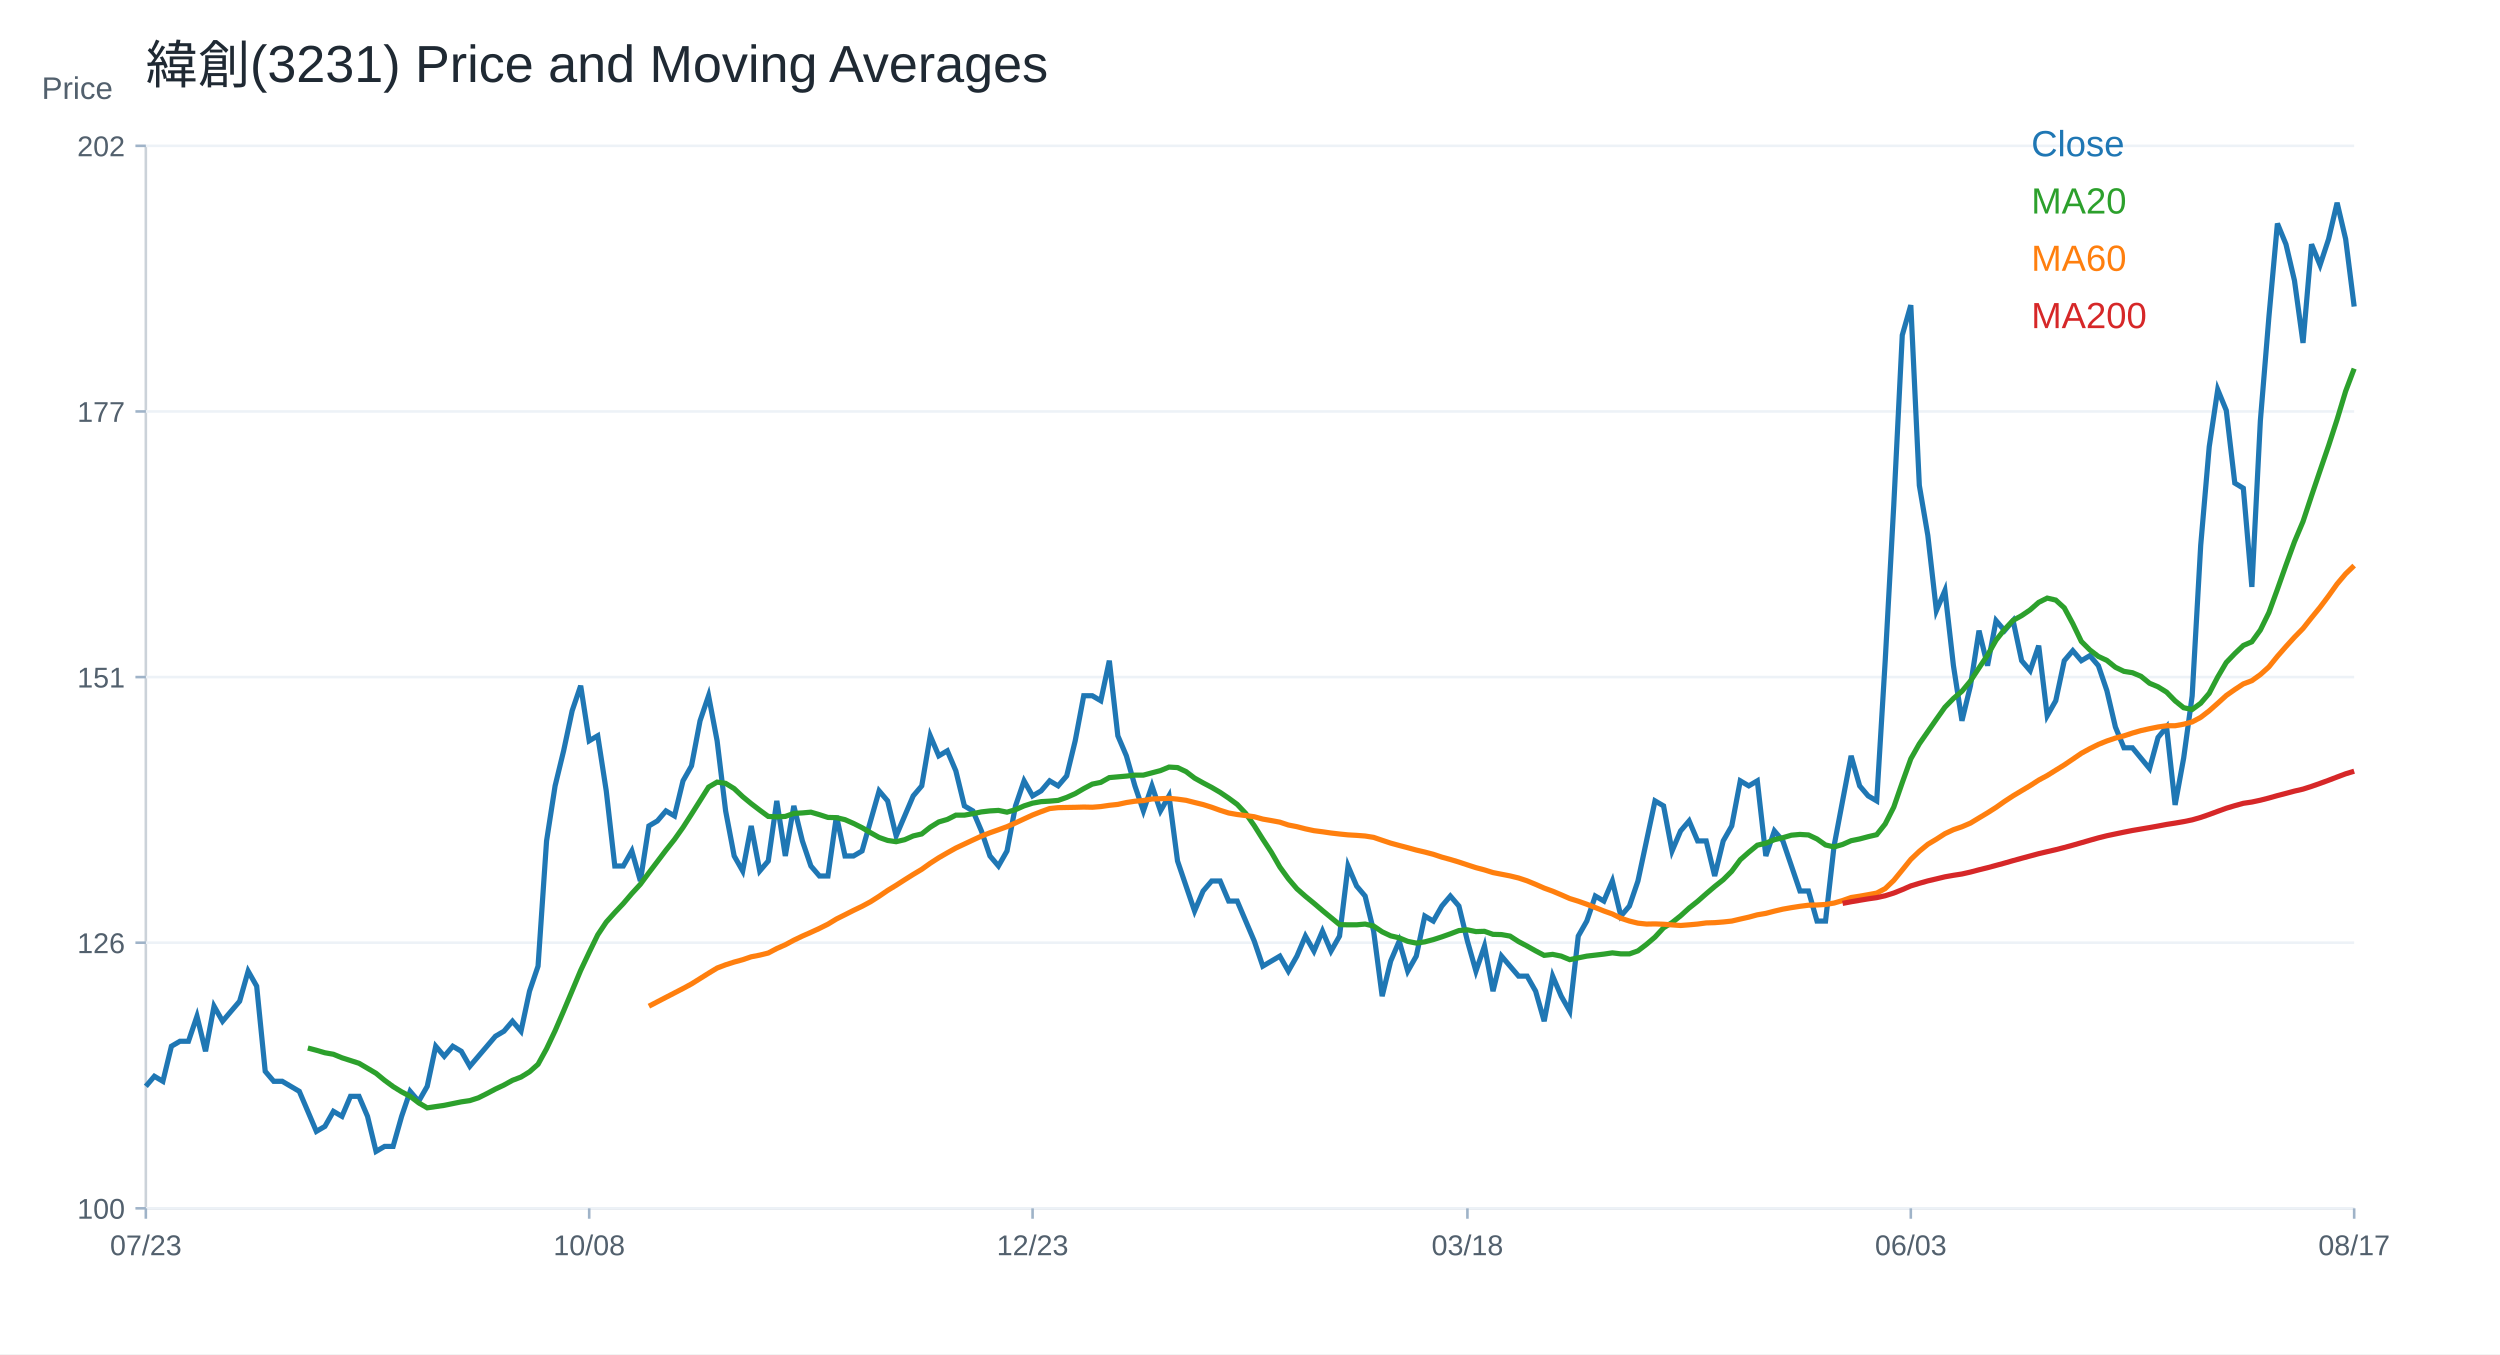
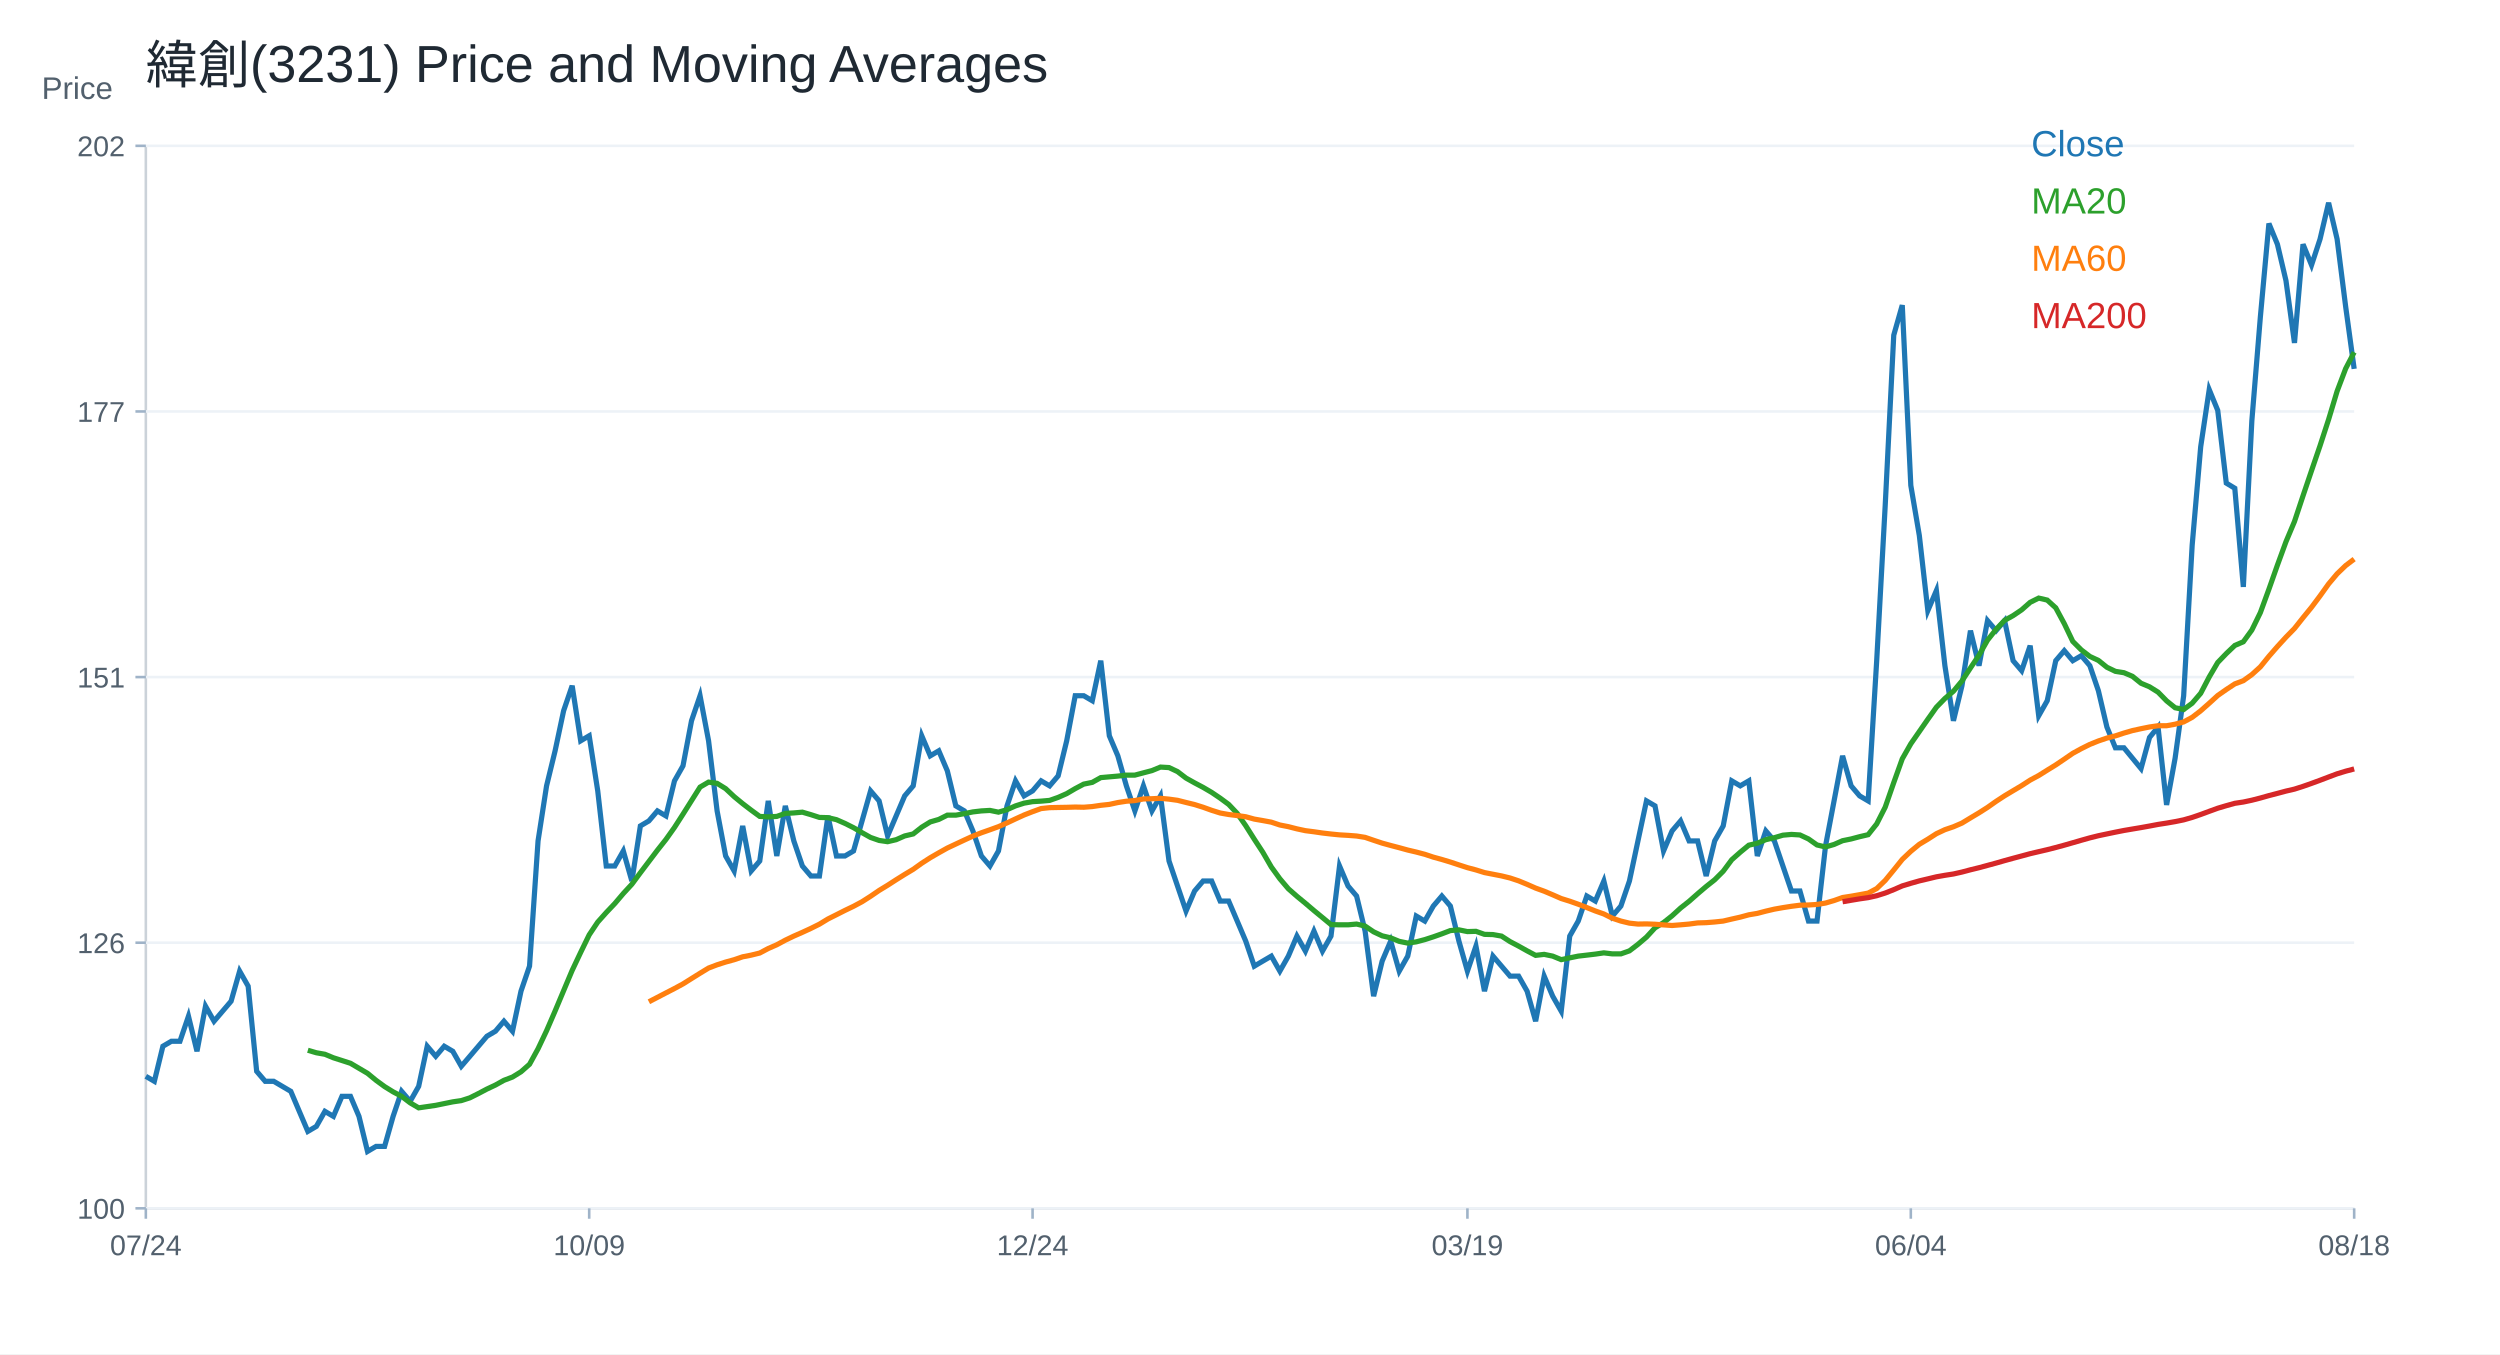
<svg xmlns="http://www.w3.org/2000/svg" width="960" height="520" viewBox="0 0 960 520">
  <rect width="100%" height="100%" fill="white" />
  <text x="56.00" y="32.00" font-size="20" font-family="Arial" fill="#1f2933" text-anchor="start">緯創(3231) Price and Moving Averages</text>
  <line x1="56" y1="464" x2="904" y2="464" stroke="#cbd2d9" />
  <line x1="56" y1="56" x2="56" y2="464" stroke="#cbd2d9" />
  <text x="16.00" y="38.00" font-size="12" font-family="Arial" fill="#52606d" text-anchor="start">Price</text>
  <line x1="56" y1="464.00" x2="904" y2="464.00" stroke="#edf2f7" />
  <line x1="52" y1="464.00" x2="56" y2="464.00" stroke="#9fb3c8" />
  <text x="48.00" y="468.00" font-size="11" font-family="Arial" fill="#52606d" text-anchor="end">100</text>
  <line x1="56" y1="362.00" x2="904" y2="362.00" stroke="#edf2f7" />
  <line x1="52" y1="362.00" x2="56" y2="362.00" stroke="#9fb3c8" />
  <text x="48.00" y="366.00" font-size="11" font-family="Arial" fill="#52606d" text-anchor="end">126</text>
  <line x1="56" y1="260.00" x2="904" y2="260.00" stroke="#edf2f7" />
  <line x1="52" y1="260.00" x2="56" y2="260.00" stroke="#9fb3c8" />
  <text x="48.00" y="264.00" font-size="11" font-family="Arial" fill="#52606d" text-anchor="end">151</text>
  <line x1="56" y1="158.00" x2="904" y2="158.00" stroke="#edf2f7" />
  <line x1="52" y1="158.00" x2="56" y2="158.00" stroke="#9fb3c8" />
  <text x="48.00" y="162.00" font-size="11" font-family="Arial" fill="#52606d" text-anchor="end">177</text>
  <line x1="56" y1="56.00" x2="904" y2="56.00" stroke="#edf2f7" />
  <line x1="52" y1="56.00" x2="56" y2="56.00" stroke="#9fb3c8" />
  <text x="48.00" y="60.00" font-size="11" font-family="Arial" fill="#52606d" text-anchor="end">202</text>
  <line x1="56.00" y1="464" x2="56.00" y2="468" stroke="#9fb3c8" />
-   <text x="56.00" y="482.00" font-size="11" font-family="Arial" fill="#52606d" text-anchor="middle">07/23</text>
+   <text x="56.00" y="482.00" font-size="11" font-family="Arial" fill="#52606d" text-anchor="middle">07/24</text>
  <line x1="226.25" y1="464" x2="226.25" y2="468" stroke="#9fb3c8" />
-   <text x="226.25" y="482.00" font-size="11" font-family="Arial" fill="#52606d" text-anchor="middle">10/08</text>
+   <text x="226.25" y="482.00" font-size="11" font-family="Arial" fill="#52606d" text-anchor="middle">10/09</text>
  <line x1="396.51" y1="464" x2="396.51" y2="468" stroke="#9fb3c8" />
-   <text x="396.51" y="482.00" font-size="11" font-family="Arial" fill="#52606d" text-anchor="middle">12/23</text>
+   <text x="396.51" y="482.00" font-size="11" font-family="Arial" fill="#52606d" text-anchor="middle">12/24</text>
  <line x1="563.49" y1="464" x2="563.49" y2="468" stroke="#9fb3c8" />
-   <text x="563.49" y="482.00" font-size="11" font-family="Arial" fill="#52606d" text-anchor="middle">03/18</text>
+   <text x="563.49" y="482.00" font-size="11" font-family="Arial" fill="#52606d" text-anchor="middle">03/19</text>
  <line x1="733.75" y1="464" x2="733.75" y2="468" stroke="#9fb3c8" />
-   <text x="733.75" y="482.00" font-size="11" font-family="Arial" fill="#52606d" text-anchor="middle">06/03</text>
+   <text x="733.75" y="482.00" font-size="11" font-family="Arial" fill="#52606d" text-anchor="middle">06/04</text>
  <line x1="904.00" y1="464" x2="904.00" y2="468" stroke="#9fb3c8" />
-   <text x="904.00" y="482.00" font-size="11" font-family="Arial" fill="#52606d" text-anchor="middle">08/17</text>
-   <polyline fill="none" stroke="#1f77b4" stroke-width="2" points="56.00,417.15 59.27,413.30 62.55,415.22 65.82,401.76 69.10,399.84 72.37,399.84 75.64,390.23 78.92,403.69 82.19,386.38 85.47,392.15 88.74,388.30 92.02,384.46 95.29,372.92 98.56,378.69 101.84,411.38 105.11,415.22 108.39,415.22 111.66,417.15 114.93,419.07 118.21,426.76 121.48,434.45 124.76,432.53 128.03,426.76 131.31,428.68 134.58,420.99 137.85,420.99 141.13,428.68 144.40,442.14 147.68,440.22 150.95,440.22 154.22,428.68 157.50,419.07 160.77,422.91 164.05,417.15 167.32,401.76 170.59,405.61 173.87,401.76 177.14,403.69 180.42,409.45 183.69,405.61 186.97,401.76 190.24,397.92 193.51,395.99 196.79,392.15 200.06,395.99 203.34,380.61 206.61,371.00 209.88,322.92 213.16,301.77 216.43,288.31 219.71,272.93 222.98,263.32 226.25,284.47 229.53,282.54 232.80,303.70 236.08,332.54 239.35,332.54 242.63,326.77 245.90,338.31 249.17,317.16 252.45,315.23 255.72,311.39 259.00,313.31 262.27,299.85 265.54,294.08 268.82,276.78 272.09,267.16 275.37,284.47 278.64,311.39 281.92,328.69 285.19,334.46 288.46,317.16 291.74,334.46 295.01,330.62 298.29,307.54 301.56,328.69 304.83,309.46 308.11,322.92 311.38,332.54 314.66,336.38 317.93,336.38 321.20,313.31 324.48,328.69 327.75,328.69 331.03,326.77 334.30,315.23 337.58,303.70 340.85,307.54 344.12,321.00 347.40,313.31 350.67,305.62 353.95,301.77 357.22,282.54 360.49,290.24 363.77,288.31 367.04,296.00 370.32,309.46 373.59,311.39 376.86,319.08 380.14,328.69 383.41,332.54 386.69,326.77 389.96,309.46 393.24,299.85 396.51,305.62 399.78,303.70 403.06,299.85 406.33,301.77 409.61,297.93 412.88,284.47 416.15,267.16 419.43,267.16 422.70,269.08 425.98,253.70 429.25,282.54 432.53,290.24 435.80,301.77 439.07,311.39 442.35,301.77 445.62,311.39 448.90,305.62 452.17,330.62 455.44,340.23 458.72,349.84 461.99,342.15 465.27,338.31 468.54,338.31 471.81,346.00 475.09,346.00 478.36,353.69 481.64,361.38 484.91,371.00 488.19,369.07 491.46,367.15 494.73,372.92 498.01,367.15 501.28,359.46 504.56,365.23 507.83,357.54 511.10,365.23 514.38,359.46 517.65,332.54 520.93,340.23 524.20,344.08 527.47,357.54 530.75,382.53 534.02,369.07 537.30,361.38 540.57,372.92 543.85,367.15 547.12,351.77 550.39,353.69 553.67,347.92 556.94,344.08 560.22,347.92 563.49,361.38 566.76,372.92 570.04,363.30 573.31,380.61 576.59,367.15 579.86,371.00 583.14,374.84 586.41,374.84 589.68,380.61 592.96,392.15 596.23,374.84 599.51,382.53 602.78,388.30 606.05,359.46 609.33,353.69 612.60,344.08 615.88,346.00 619.15,338.31 622.42,351.77 625.70,347.92 628.97,338.31 632.25,322.92 635.52,307.54 638.80,309.46 642.07,326.77 645.34,319.08 648.62,315.23 651.89,322.92 655.17,322.92 658.44,336.38 661.71,322.92 664.99,317.16 668.26,299.85 671.54,301.77 674.81,299.85 678.08,328.69 681.36,319.08 684.63,322.92 687.91,332.54 691.18,342.15 694.46,342.15 697.73,353.69 701.00,353.69 704.28,324.85 707.55,307.54 710.83,290.24 714.10,301.77 717.37,305.62 720.65,307.54 723.92,253.70 727.20,194.09 730.47,128.71 733.75,117.18 737.02,186.40 740.29,205.63 743.57,234.47 746.84,226.78 750.12,255.62 753.39,276.78 756.66,263.32 759.94,242.16 763.21,255.62 766.49,238.32 769.76,242.16 773.03,238.32 776.31,253.70 779.58,257.55 782.86,247.93 786.13,274.85 789.41,269.08 792.68,253.70 795.95,249.86 799.23,253.70 802.50,251.78 805.78,255.62 809.05,265.24 812.32,279.19 815.60,287.16 818.87,287.16 822.15,291.15 825.42,295.14 828.69,283.18 831.97,279.19 835.24,309.09 838.52,291.15 841.79,267.23 845.07,209.42 848.34,171.55 851.61,149.62 854.89,157.59 858.16,185.50 861.44,187.49 864.71,225.37 867.98,161.58 871.26,121.71 874.53,85.83 877.81,93.80 881.08,107.76 884.36,131.68 887.63,93.80 890.90,101.78 894.18,91.81 897.45,77.86 900.73,91.81 904.00,117.72" />
+   <text x="904.00" y="482.00" font-size="11" font-family="Arial" fill="#52606d" text-anchor="middle">08/18</text>
+   <polyline fill="none" stroke="#1f77b4" stroke-width="2" points="56.00,413.30 59.27,415.22 62.55,401.76 65.82,399.84 69.10,399.84 72.37,390.23 75.64,403.69 78.92,386.38 82.19,392.15 85.47,388.30 88.74,384.46 92.02,372.92 95.29,378.69 98.56,411.38 101.84,415.22 105.11,415.22 108.39,417.15 111.66,419.07 114.93,426.76 118.21,434.45 121.48,432.53 124.76,426.76 128.03,428.68 131.31,420.99 134.58,420.99 137.85,428.68 141.13,442.14 144.40,440.22 147.68,440.22 150.95,428.68 154.22,419.07 157.50,422.91 160.77,417.15 164.05,401.76 167.32,405.61 170.59,401.76 173.87,403.69 177.14,409.45 180.42,405.61 183.69,401.76 186.97,397.92 190.24,395.99 193.51,392.15 196.79,395.99 200.06,380.61 203.34,371.00 206.61,322.92 209.88,301.77 213.16,288.31 216.43,272.93 219.71,263.32 222.98,284.47 226.25,282.54 229.53,303.70 232.80,332.54 236.08,332.54 239.35,326.77 242.63,338.31 245.90,317.16 249.17,315.23 252.45,311.39 255.72,313.31 259.00,299.85 262.27,294.08 265.54,276.78 268.82,267.16 272.09,284.47 275.37,311.39 278.64,328.69 281.92,334.46 285.19,317.16 288.46,334.46 291.74,330.62 295.01,307.54 298.29,328.69 301.56,309.46 304.83,322.92 308.11,332.54 311.38,336.38 314.66,336.38 317.93,313.31 321.20,328.69 324.48,328.69 327.75,326.77 331.03,315.23 334.30,303.70 337.58,307.54 340.85,321.00 344.12,313.31 347.40,305.62 350.67,301.77 353.95,282.54 357.22,290.24 360.49,288.31 363.77,296.00 367.04,309.46 370.32,311.39 373.59,319.08 376.86,328.69 380.14,332.54 383.41,326.77 386.69,309.46 389.96,299.85 393.24,305.62 396.51,303.70 399.78,299.85 403.06,301.77 406.33,297.93 409.61,284.47 412.88,267.16 416.15,267.16 419.43,269.08 422.70,253.70 425.98,282.54 429.25,290.24 432.53,301.77 435.80,311.39 439.07,301.77 442.35,311.39 445.62,305.62 448.90,330.62 452.17,340.23 455.44,349.84 458.72,342.15 461.99,338.31 465.27,338.31 468.54,346.00 471.81,346.00 475.09,353.69 478.36,361.38 481.64,371.00 484.91,369.07 488.19,367.15 491.46,372.92 494.73,367.15 498.01,359.46 501.28,365.23 504.56,357.54 507.83,365.23 511.10,359.46 514.38,332.54 517.65,340.23 520.93,344.08 524.20,357.54 527.47,382.53 530.75,369.07 534.02,361.38 537.30,372.92 540.57,367.15 543.85,351.77 547.12,353.69 550.39,347.92 553.67,344.08 556.94,347.92 560.22,361.38 563.49,372.92 566.76,363.30 570.04,380.61 573.31,367.15 576.59,371.00 579.86,374.84 583.14,374.84 586.41,380.61 589.68,392.15 592.96,374.84 596.23,382.53 599.51,388.30 602.78,359.46 606.05,353.69 609.33,344.08 612.60,346.00 615.88,338.31 619.15,351.77 622.42,347.92 625.70,338.31 628.97,322.92 632.25,307.54 635.52,309.46 638.80,326.77 642.07,319.08 645.34,315.23 648.62,322.92 651.89,322.92 655.17,336.38 658.44,322.92 661.71,317.16 664.99,299.85 668.26,301.77 671.54,299.85 674.81,328.69 678.08,319.08 681.36,322.92 684.63,332.54 687.91,342.15 691.18,342.15 694.46,353.69 697.73,353.69 701.00,324.85 704.28,307.54 707.55,290.24 710.83,301.77 714.10,305.62 717.37,307.54 720.65,253.70 723.92,194.09 727.20,128.71 730.47,117.18 733.75,186.40 737.02,205.63 740.29,234.47 743.57,226.78 746.84,255.62 750.12,276.78 753.39,263.32 756.66,242.16 759.94,255.62 763.21,238.32 766.49,242.16 769.76,238.32 773.03,253.70 776.31,257.55 779.58,247.93 782.86,274.85 786.13,269.08 789.41,253.70 792.68,249.86 795.95,253.70 799.23,251.78 802.50,255.62 805.78,265.24 809.05,279.19 812.32,287.16 815.60,287.16 818.87,291.15 822.15,295.14 825.42,283.18 828.69,279.19 831.97,309.09 835.24,291.15 838.52,267.23 841.79,209.42 845.07,171.55 848.34,149.62 851.61,157.59 854.89,185.50 858.16,187.49 861.44,225.37 864.71,161.58 867.98,121.71 871.26,85.83 874.53,93.80 877.81,107.76 881.08,131.68 884.36,93.80 887.63,101.78 890.90,91.81 894.18,77.86 897.45,91.81 900.73,117.72 904.00,141.65" />
  <text x="780.00" y="60.00" font-size="14" font-family="Arial" fill="#1f77b4" text-anchor="start">Close</text>
-   <polyline fill="none" stroke="#2ca02c" stroke-width="2" points="118.21,402.44 121.48,403.30 124.76,404.26 128.03,404.84 131.31,406.19 134.58,407.24 137.85,408.30 141.13,410.22 144.40,412.15 147.68,414.84 150.95,417.24 154.22,419.26 157.50,420.99 160.77,423.49 164.05,425.41 167.32,424.93 170.59,424.45 173.87,423.78 177.14,423.11 180.42,422.63 183.69,421.57 186.97,419.93 190.24,418.20 193.51,416.66 196.79,414.84 200.06,413.59 203.34,411.57 206.61,408.68 209.88,402.72 213.16,395.80 216.43,388.21 219.71,380.42 222.98,372.63 226.25,365.71 229.53,358.98 232.80,354.08 236.08,350.42 239.35,346.96 242.63,343.11 245.90,339.56 249.17,335.13 252.45,330.81 255.72,326.48 259.00,322.35 262.27,317.73 265.54,312.64 268.82,307.45 272.09,302.25 275.37,300.33 278.64,300.81 281.92,302.83 285.19,305.91 288.46,308.60 291.74,311.10 295.01,313.50 298.29,313.69 301.56,313.50 304.83,312.35 308.11,312.16 311.38,311.87 314.66,312.83 317.93,313.89 321.20,313.98 324.48,314.75 327.75,316.19 331.03,317.83 334.30,319.75 337.58,321.58 340.85,322.73 344.12,323.21 347.40,322.44 350.67,321.00 353.95,320.23 357.22,317.64 360.49,315.62 363.77,314.66 367.04,313.02 370.32,313.02 373.59,312.44 376.86,311.77 380.14,311.39 383.41,311.20 386.69,311.87 389.96,310.91 393.24,309.46 396.51,308.41 399.78,307.83 403.06,307.64 406.33,307.35 409.61,306.20 412.88,304.75 416.15,302.83 419.43,301.10 422.70,300.43 425.98,298.60 429.25,298.31 432.53,298.02 435.80,297.64 439.07,297.64 442.35,296.77 445.62,295.91 448.90,294.56 452.17,294.75 455.44,296.29 458.72,298.79 461.99,300.62 465.27,302.35 468.54,304.27 471.81,306.48 475.09,308.89 478.36,312.35 481.64,317.06 484.91,322.25 488.19,327.25 491.46,332.92 494.73,337.44 498.01,341.29 501.28,344.17 504.56,346.86 507.83,349.65 511.10,352.34 514.38,355.04 517.65,355.13 520.93,355.13 524.20,354.84 527.47,355.61 530.75,357.82 534.02,359.36 537.30,360.13 540.57,361.48 543.85,362.15 547.12,361.67 550.39,360.81 553.67,359.75 556.94,358.59 560.22,357.34 563.49,357.06 566.76,357.73 570.04,357.63 573.31,358.79 576.59,358.88 579.86,359.46 583.14,361.57 586.41,363.30 589.68,365.13 592.96,366.86 596.23,366.48 599.51,367.15 602.78,368.50 606.05,367.82 609.33,367.15 612.60,366.77 615.88,366.38 619.15,365.90 622.42,366.29 625.70,366.29 628.97,365.13 632.25,362.63 635.52,359.84 638.80,356.29 642.07,354.27 645.34,351.67 648.62,348.69 651.89,346.10 655.17,343.21 658.44,340.42 661.71,337.83 664.99,334.56 668.26,330.14 671.54,327.25 674.81,324.56 678.08,323.79 681.36,322.44 684.63,321.67 687.91,320.71 691.18,320.42 694.46,320.62 697.73,322.16 701.00,324.46 704.28,325.23 707.55,324.27 710.83,322.83 714.10,322.16 717.37,321.29 720.65,320.52 723.92,316.39 727.20,309.95 730.47,300.52 733.75,291.39 737.02,285.62 740.29,280.91 743.57,276.20 746.84,271.58 750.12,268.22 753.39,265.43 756.66,261.49 759.94,256.49 763.21,251.59 766.49,245.82 769.76,241.68 773.03,238.22 776.31,236.40 779.58,234.18 782.86,231.30 786.13,229.67 789.41,230.43 792.68,233.41 795.95,239.47 799.23,246.30 802.50,249.57 805.78,252.07 809.05,253.60 812.32,256.23 815.60,257.80 818.87,258.32 822.15,259.71 825.42,262.36 828.69,263.74 831.97,265.78 835.24,269.13 838.52,271.77 841.79,272.45 845.07,270.04 848.34,266.22 851.61,259.96 854.89,254.39 858.16,250.98 861.44,247.86 864.71,246.44 867.98,241.93 871.26,235.24 874.53,226.27 877.81,217.00 881.08,208.03 884.36,200.25 887.63,190.38 890.90,180.72 894.18,171.15 897.45,161.08 900.73,150.22 904.00,141.55" />
+   <polyline fill="none" stroke="#2ca02c" stroke-width="2" points="118.21,403.30 121.48,404.26 124.76,404.84 128.03,406.19 131.31,407.24 134.58,408.30 137.85,410.22 141.13,412.15 144.40,414.84 147.68,417.24 150.95,419.26 154.22,420.99 157.50,423.49 160.77,425.41 164.05,424.93 167.32,424.45 170.59,423.78 173.87,423.11 177.14,422.63 180.42,421.57 183.69,419.93 186.97,418.20 190.24,416.66 193.51,414.84 196.79,413.59 200.06,411.57 203.34,408.68 206.61,402.72 209.88,395.80 213.16,388.21 216.43,380.42 219.71,372.63 222.98,365.71 226.25,358.98 229.53,354.08 232.80,350.42 236.08,346.96 239.35,343.11 242.63,339.56 245.90,335.13 249.17,330.81 252.45,326.48 255.72,322.35 259.00,317.73 262.27,312.64 265.54,307.45 268.82,302.25 272.09,300.33 275.37,300.81 278.64,302.83 281.92,305.91 285.19,308.60 288.46,311.10 291.74,313.50 295.01,313.69 298.29,313.50 301.56,312.35 304.83,312.16 308.11,311.87 311.38,312.83 314.66,313.89 317.93,313.98 321.20,314.75 324.48,316.19 327.75,317.83 331.03,319.75 334.30,321.58 337.58,322.73 340.85,323.21 344.12,322.44 347.40,321.00 350.67,320.23 353.95,317.64 357.22,315.62 360.49,314.66 363.77,313.02 367.04,313.02 370.32,312.44 373.59,311.77 376.86,311.39 380.14,311.20 383.41,311.87 386.69,310.91 389.96,309.46 393.24,308.41 396.51,307.83 399.78,307.64 403.06,307.35 406.33,306.20 409.61,304.75 412.88,302.83 416.15,301.10 419.43,300.43 422.70,298.60 425.98,298.31 429.25,298.02 432.53,297.64 435.80,297.64 439.07,296.77 442.35,295.91 445.62,294.56 448.90,294.75 452.17,296.29 455.44,298.79 458.72,300.62 461.99,302.35 465.27,304.27 468.54,306.48 471.81,308.89 475.09,312.35 478.36,317.06 481.64,322.25 484.91,327.25 488.19,332.92 491.46,337.44 494.73,341.29 498.01,344.17 501.28,346.86 504.56,349.65 507.83,352.34 511.10,355.04 514.38,355.13 517.65,355.13 520.93,354.84 524.20,355.61 527.47,357.82 530.75,359.36 534.02,360.13 537.30,361.48 540.57,362.15 543.85,361.67 547.12,360.81 550.39,359.75 553.67,358.59 556.94,357.34 560.22,357.06 563.49,357.73 566.76,357.63 570.04,358.79 573.31,358.88 576.59,359.46 579.86,361.57 583.14,363.30 586.41,365.13 589.68,366.86 592.96,366.48 596.23,367.15 599.51,368.50 602.78,367.82 606.05,367.15 609.33,366.77 612.60,366.38 615.88,365.90 619.15,366.29 622.42,366.29 625.70,365.13 628.97,362.63 632.25,359.84 635.52,356.29 638.80,354.27 642.07,351.67 645.34,348.69 648.62,346.10 651.89,343.21 655.17,340.42 658.44,337.83 661.71,334.56 664.99,330.14 668.26,327.25 671.54,324.56 674.81,323.79 678.08,322.44 681.36,321.67 684.63,320.71 687.91,320.42 691.18,320.62 694.46,322.16 697.73,324.46 701.00,325.23 704.28,324.27 707.55,322.83 710.83,322.16 714.10,321.29 717.37,320.52 720.65,316.39 723.92,309.95 727.20,300.52 730.47,291.39 733.75,285.62 737.02,280.91 740.29,276.20 743.57,271.58 746.84,268.22 750.12,265.43 753.39,261.49 756.66,256.49 759.94,251.59 763.21,245.82 766.49,241.68 769.76,238.22 773.03,236.40 776.31,234.18 779.58,231.30 782.86,229.67 786.13,230.43 789.41,233.41 792.68,239.47 795.95,246.30 799.23,249.57 802.50,252.07 805.78,253.60 809.05,256.23 812.32,257.80 815.60,258.32 818.87,259.71 822.15,262.36 825.42,263.74 828.69,265.78 831.97,269.13 835.24,271.77 838.52,272.45 841.79,270.04 845.07,266.22 848.34,259.96 851.61,254.39 854.89,250.98 858.16,247.86 861.44,246.44 864.71,241.93 867.98,235.24 871.26,226.27 874.53,217.00 877.81,208.03 881.08,200.25 884.36,190.38 887.63,180.72 890.90,171.15 894.18,161.08 897.45,150.22 900.73,141.55 904.00,135.27" />
  <text x="780.00" y="82.00" font-size="14" font-family="Arial" fill="#2ca02c" text-anchor="start">MA20</text>
-   <polyline fill="none" stroke="#ff7f0e" stroke-width="2" points="249.17,386.38 252.45,384.68 255.72,382.98 259.00,381.28 262.27,379.59 265.54,377.82 268.82,375.77 272.09,373.72 275.37,371.73 278.64,370.48 281.92,369.43 285.19,368.53 288.46,367.41 291.74,366.77 295.01,365.96 298.29,364.23 301.56,362.79 304.83,361.03 308.11,359.46 311.38,358.02 314.66,356.51 317.93,354.88 321.20,352.89 324.48,351.25 327.75,349.59 331.03,348.02 334.30,346.26 337.58,344.17 340.85,341.93 344.12,339.94 347.40,337.83 350.67,335.78 353.95,333.82 357.22,331.48 360.49,329.37 363.77,327.48 367.04,325.65 370.32,324.11 373.59,322.57 376.86,321.07 380.14,319.78 383.41,318.63 386.69,317.44 389.96,316.00 393.24,314.46 396.51,312.96 399.78,311.68 403.06,310.49 406.33,310.14 409.61,310.07 412.88,310.01 416.15,309.91 419.43,309.98 422.70,309.72 425.98,309.24 429.25,308.89 432.53,308.18 435.80,307.67 439.07,307.41 442.35,306.80 445.62,306.71 448.90,306.55 452.17,306.87 455.44,307.32 458.72,308.15 461.99,308.95 465.27,309.98 468.54,311.16 471.81,312.19 475.09,312.77 478.36,313.18 481.64,313.63 484.91,314.53 488.19,315.10 491.46,315.71 494.73,316.80 498.01,317.44 501.28,318.28 504.56,318.98 507.83,319.40 511.10,319.88 514.38,320.26 517.65,320.59 520.93,320.78 524.20,321.03 527.47,321.55 530.75,322.67 534.02,323.76 537.30,324.66 540.57,325.52 543.85,326.42 547.12,327.19 550.39,328.05 553.67,329.14 556.94,330.04 560.22,331.03 563.49,332.12 566.76,333.18 570.04,334.05 573.31,335.07 576.59,335.71 579.86,336.35 583.14,337.15 586.41,338.24 589.68,339.59 592.96,341.03 596.23,342.22 599.51,343.60 602.78,345.04 606.05,346.06 609.33,347.22 612.60,348.50 615.88,349.81 619.15,350.97 622.42,352.60 625.70,353.69 628.97,354.49 632.25,354.84 635.52,354.78 638.80,354.91 642.07,355.16 645.34,355.39 648.62,355.13 651.89,354.84 655.17,354.40 658.44,354.30 661.71,354.04 664.99,353.69 668.26,352.92 671.54,352.18 674.81,351.29 678.08,350.74 681.36,349.88 684.63,349.11 687.91,348.53 691.18,348.02 694.46,347.60 697.73,347.51 701.00,347.31 704.28,346.77 707.55,345.81 710.83,344.65 714.10,344.14 717.37,343.56 720.65,342.95 723.92,341.22 727.20,338.08 730.47,334.08 733.75,330.01 737.02,326.90 740.29,324.21 743.57,322.25 746.84,320.14 750.12,318.60 753.39,317.48 756.66,316.07 759.94,314.08 763.21,312.12 766.49,310.04 769.76,307.73 773.03,305.59 776.31,303.63 779.58,301.68 782.86,299.56 786.13,297.80 789.41,295.75 792.68,293.73 795.95,291.52 799.23,289.27 802.50,287.48 805.78,285.85 809.05,284.53 812.32,283.42 815.60,282.57 818.87,281.49 822.15,280.54 825.42,279.82 828.69,279.16 831.97,278.69 835.24,278.68 838.52,278.09 841.79,277.22 845.07,275.46 848.34,272.94 851.61,270.05 854.89,267.07 858.16,264.78 861.44,262.62 864.71,261.38 867.98,259.04 871.26,256.07 874.53,252.02 877.81,248.27 881.08,244.68 884.36,241.33 887.63,237.20 890.90,233.19 894.18,228.82 897.45,224.23 900.73,220.34 904.00,217.18" />
+   <polyline fill="none" stroke="#ff7f0e" stroke-width="2" points="249.17,384.68 252.45,382.98 255.72,381.28 259.00,379.59 262.27,377.82 265.54,375.77 268.82,373.72 272.09,371.73 275.37,370.48 278.64,369.43 281.92,368.53 285.19,367.41 288.46,366.77 291.74,365.96 295.01,364.23 298.29,362.79 301.56,361.03 304.83,359.46 308.11,358.02 311.38,356.51 314.66,354.88 317.93,352.89 321.20,351.25 324.48,349.59 327.75,348.02 331.03,346.26 334.30,344.17 337.58,341.93 340.85,339.94 344.12,337.83 347.40,335.78 350.67,333.82 353.95,331.48 357.22,329.37 360.49,327.48 363.77,325.65 367.04,324.11 370.32,322.57 373.59,321.07 376.86,319.78 380.14,318.63 383.41,317.44 386.69,316.00 389.96,314.46 393.24,312.96 396.51,311.68 399.78,310.49 403.06,310.14 406.33,310.07 409.61,310.01 412.88,309.91 416.15,309.98 419.43,309.72 422.70,309.24 425.98,308.89 429.25,308.18 432.53,307.67 435.80,307.41 439.07,306.80 442.35,306.71 445.62,306.55 448.90,306.87 452.17,307.32 455.44,308.15 458.72,308.95 461.99,309.98 465.27,311.16 468.54,312.19 471.81,312.77 475.09,313.18 478.36,313.63 481.64,314.53 484.91,315.10 488.19,315.71 491.46,316.80 494.73,317.44 498.01,318.28 501.28,318.98 504.56,319.40 507.83,319.88 511.10,320.26 514.38,320.59 517.65,320.78 520.93,321.03 524.20,321.55 527.47,322.67 530.75,323.76 534.02,324.66 537.30,325.52 540.57,326.42 543.85,327.19 547.12,328.05 550.39,329.14 553.67,330.04 556.94,331.03 560.22,332.12 563.49,333.18 566.76,334.05 570.04,335.07 573.31,335.71 576.59,336.35 579.86,337.15 583.14,338.24 586.41,339.59 589.68,341.03 592.96,342.22 596.23,343.60 599.51,345.04 602.78,346.06 606.05,347.22 609.33,348.50 612.60,349.81 615.88,350.97 619.15,352.60 622.42,353.69 625.70,354.49 628.97,354.84 632.25,354.78 635.52,354.91 638.80,355.16 642.07,355.39 645.34,355.13 648.62,354.84 651.89,354.40 655.17,354.30 658.44,354.04 661.71,353.69 664.99,352.92 668.26,352.18 671.54,351.29 674.81,350.74 678.08,349.88 681.36,349.11 684.63,348.53 687.91,348.02 691.18,347.60 694.46,347.51 697.73,347.31 701.00,346.77 704.28,345.81 707.55,344.65 710.83,344.14 714.10,343.56 717.37,342.95 720.65,341.22 723.92,338.08 727.20,334.08 730.47,330.01 733.75,326.90 737.02,324.21 740.29,322.25 743.57,320.14 746.84,318.60 750.12,317.48 753.39,316.07 756.66,314.08 759.94,312.12 763.21,310.04 766.49,307.73 769.76,305.59 773.03,303.63 776.31,301.68 779.58,299.56 782.86,297.80 786.13,295.75 789.41,293.73 792.68,291.52 795.95,289.27 799.23,287.48 802.50,285.85 805.78,284.53 809.05,283.42 812.32,282.57 815.60,281.49 818.87,280.54 822.15,279.82 825.42,279.16 828.69,278.69 831.97,278.68 835.24,278.09 838.52,277.22 841.79,275.46 845.07,272.94 848.34,270.05 851.61,267.07 854.89,264.78 858.16,262.62 861.44,261.38 864.71,259.04 867.98,256.07 871.26,252.02 874.53,248.27 877.81,244.68 881.08,241.33 884.36,237.20 887.63,233.19 890.90,228.82 894.18,224.23 897.45,220.34 900.73,217.18 904.00,214.70" />
  <text x="780.00" y="104.00" font-size="14" font-family="Arial" fill="#ff7f0e" text-anchor="start">MA60</text>
-   <polyline fill="none" stroke="#d62728" stroke-width="2" points="707.55,346.90 710.83,346.27 714.10,345.71 717.37,345.16 720.65,344.69 723.92,343.96 727.20,342.93 730.47,341.62 733.75,340.19 737.02,339.19 740.29,338.26 743.57,337.49 746.84,336.70 750.12,336.12 753.39,335.61 756.66,334.87 759.94,334.00 763.21,333.20 766.49,332.31 769.76,331.42 773.03,330.48 776.31,329.58 779.58,328.70 782.86,327.81 786.13,327.04 789.41,326.28 792.68,325.44 795.95,324.55 799.23,323.61 802.50,322.66 805.78,321.74 809.05,320.92 812.32,320.23 815.60,319.55 818.87,318.90 822.15,318.34 825.42,317.79 828.69,317.20 831.97,316.58 835.24,316.07 838.52,315.50 841.79,314.83 845.07,313.89 848.34,312.76 851.61,311.55 854.89,310.36 858.16,309.38 861.44,308.47 864.71,307.98 867.98,307.28 871.26,306.44 874.53,305.51 877.81,304.66 881.08,303.78 884.36,303.02 887.63,301.97 890.90,300.82 894.18,299.62 897.45,298.37 900.73,297.14 904.00,296.14" />
+   <polyline fill="none" stroke="#d62728" stroke-width="2" points="707.55,346.27 710.83,345.71 714.10,345.16 717.37,344.69 720.65,343.96 723.92,342.93 727.20,341.62 730.47,340.19 733.75,339.19 737.02,338.26 740.29,337.49 743.57,336.70 746.84,336.12 750.12,335.61 753.39,334.87 756.66,334.00 759.94,333.20 763.21,332.31 766.49,331.42 769.76,330.48 773.03,329.58 776.31,328.70 779.58,327.81 782.86,327.04 786.13,326.28 789.41,325.44 792.68,324.55 795.95,323.61 799.23,322.66 802.50,321.74 805.78,320.92 809.05,320.23 812.32,319.55 815.60,318.90 818.87,318.34 822.15,317.79 825.42,317.20 828.69,316.58 831.97,316.07 835.24,315.50 838.52,314.83 841.79,313.89 845.07,312.76 848.34,311.55 851.61,310.36 854.89,309.38 858.16,308.47 861.44,307.98 864.71,307.28 867.98,306.44 871.26,305.51 874.53,304.66 877.81,303.78 881.08,303.02 884.36,301.97 887.63,300.82 890.90,299.62 894.18,298.37 897.45,297.14 900.73,296.14 904.00,295.27" />
  <text x="780.00" y="126.00" font-size="14" font-family="Arial" fill="#d62728" text-anchor="start">MA200</text>
</svg>
